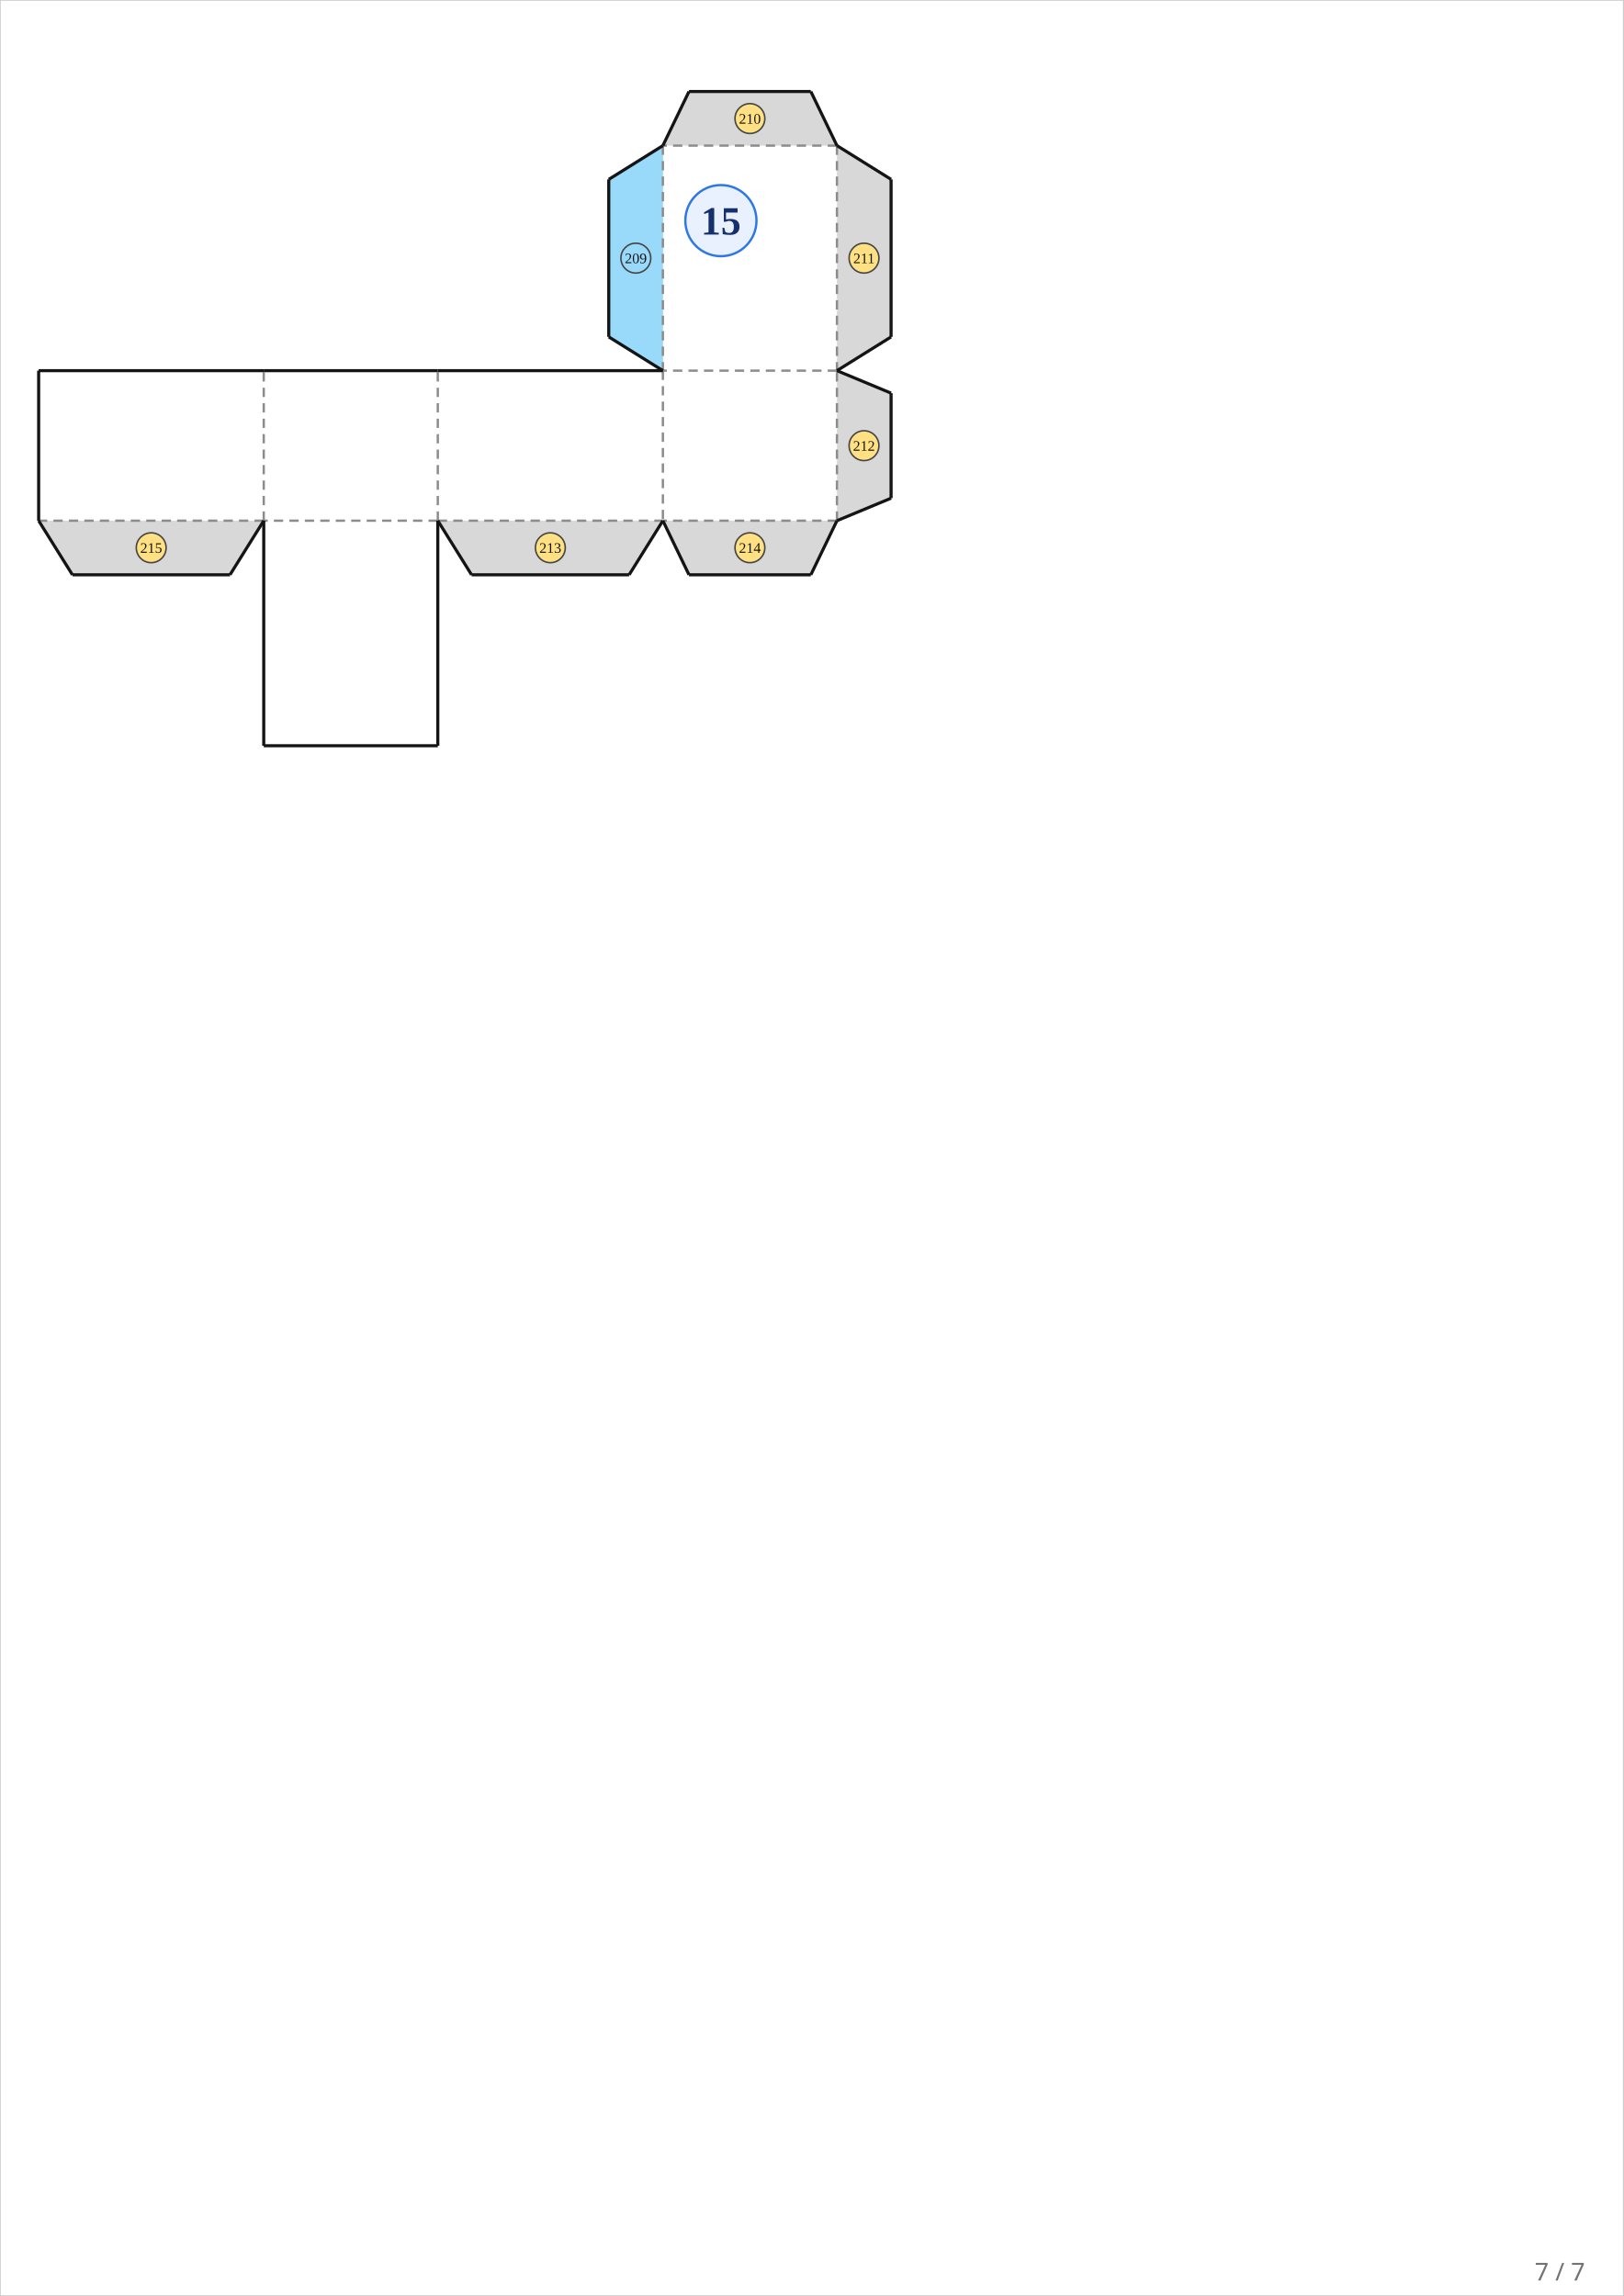
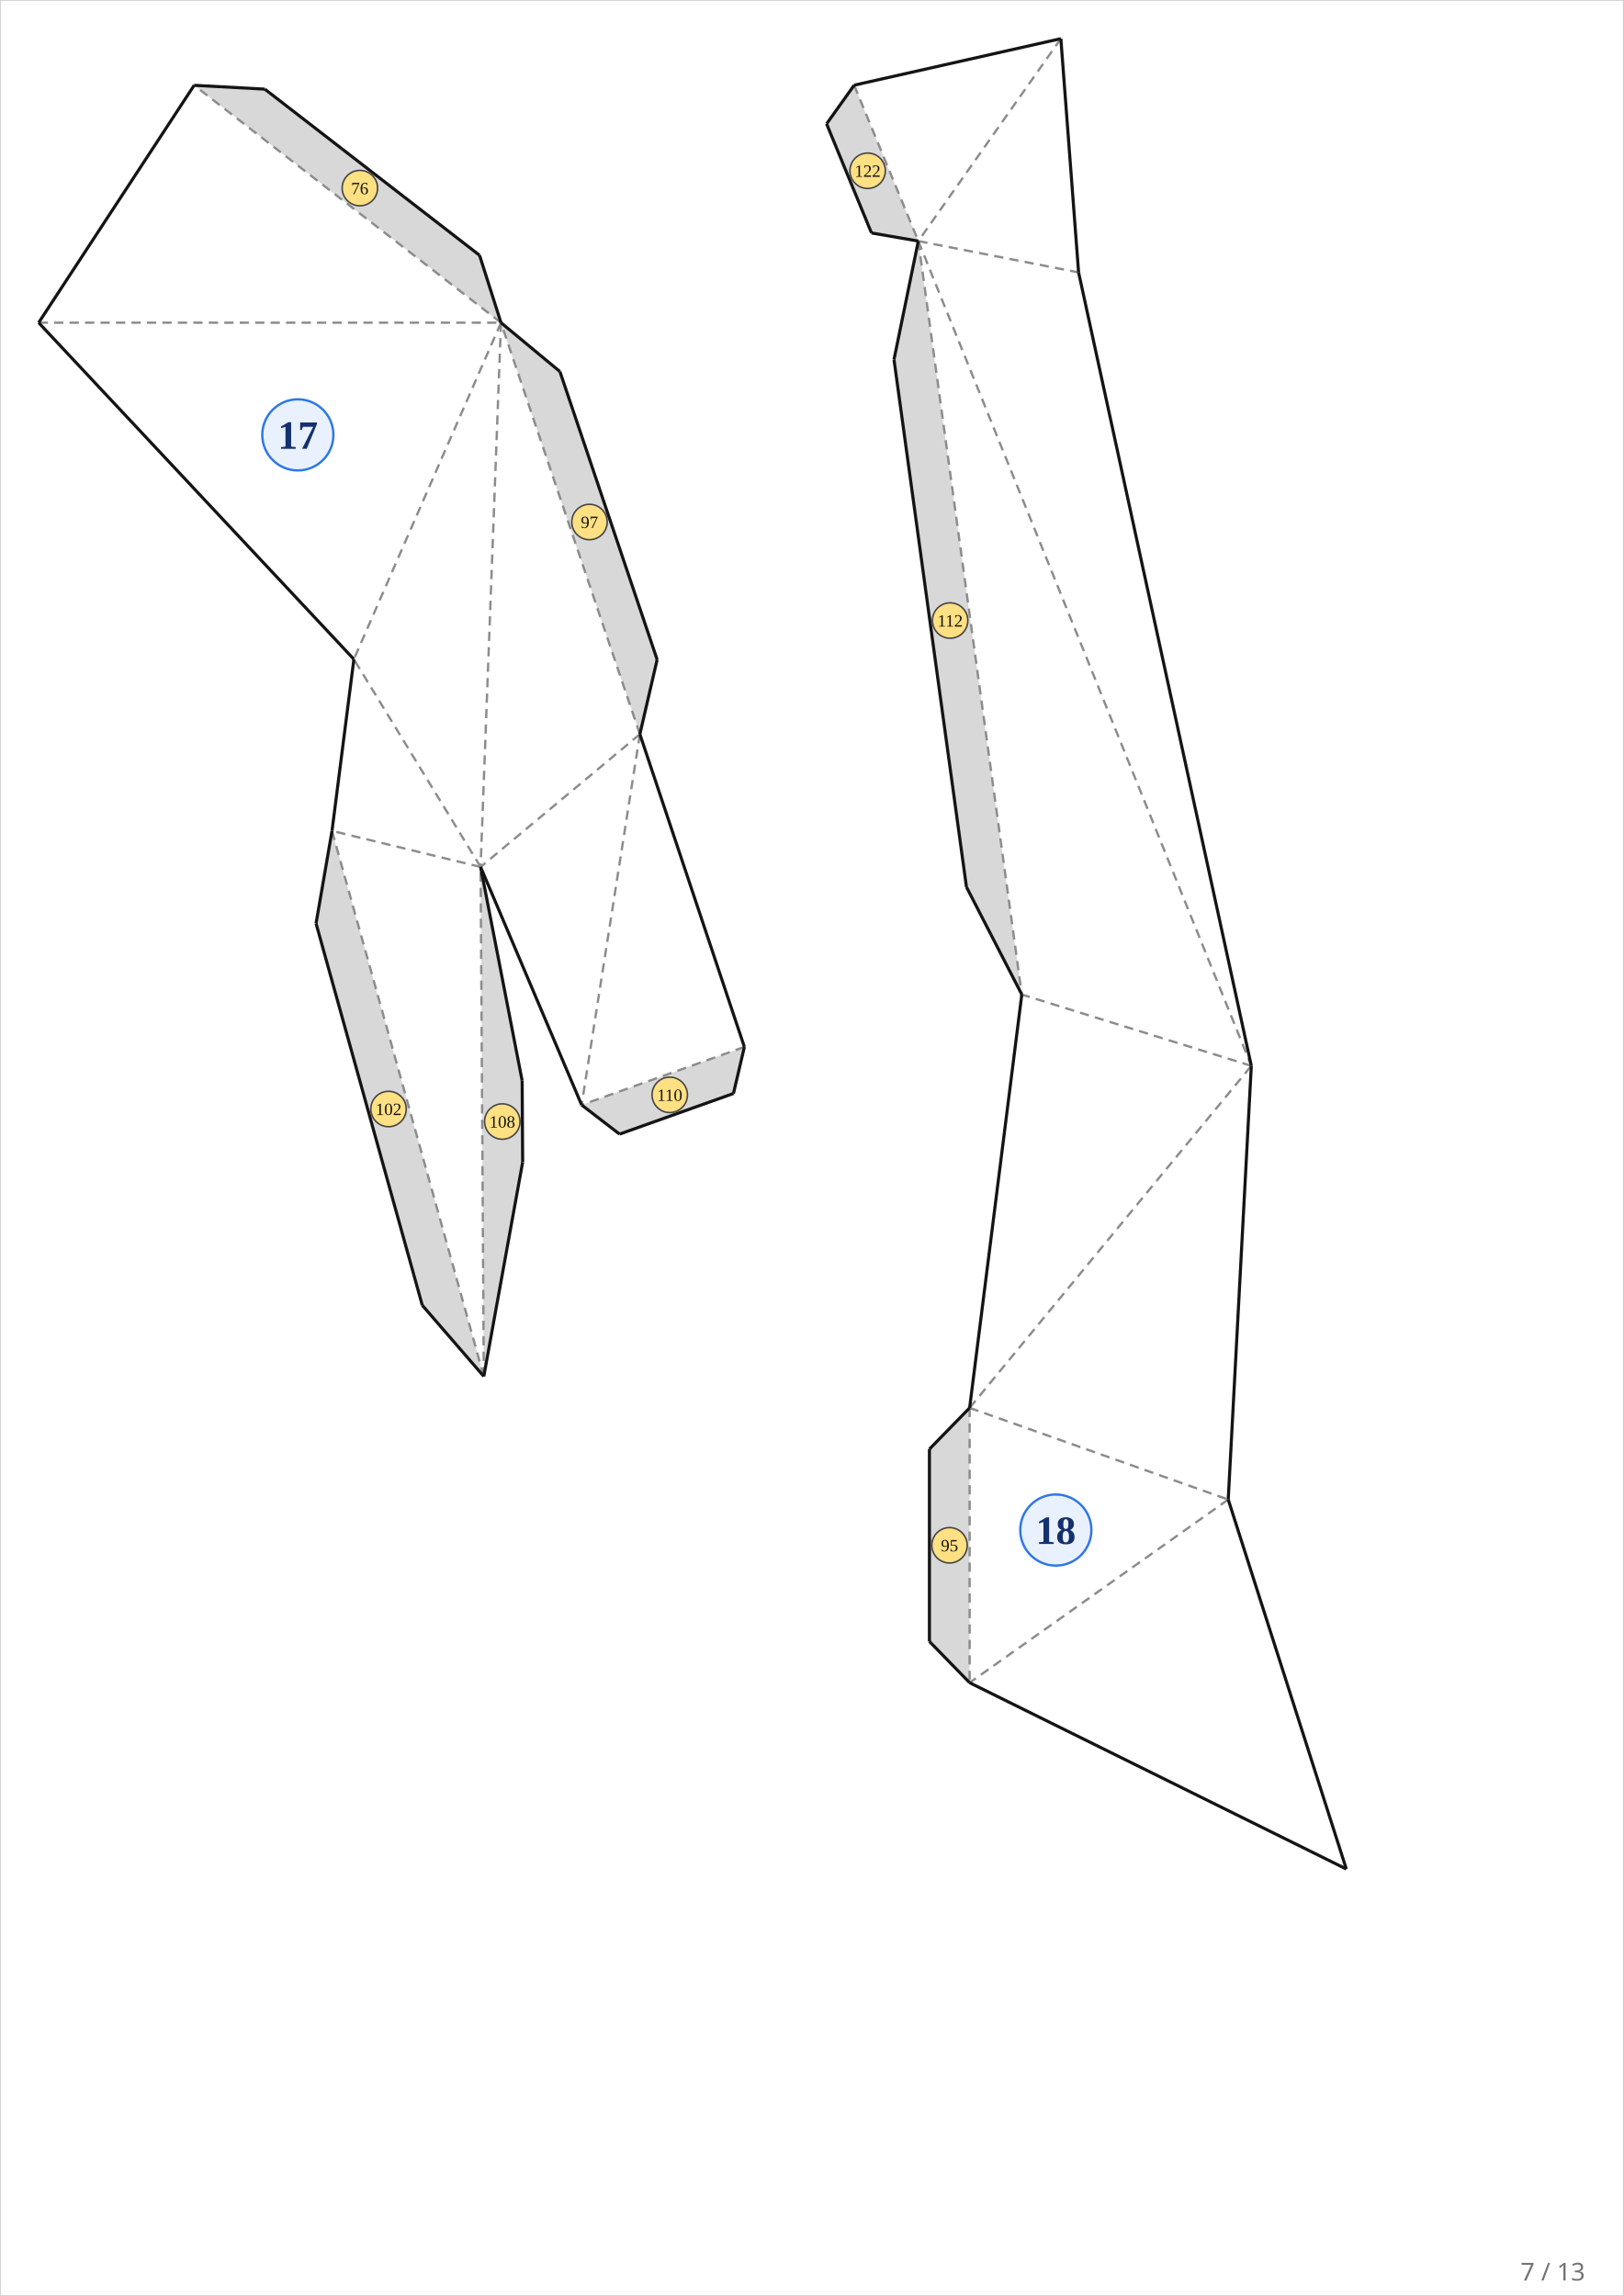
<svg xmlns="http://www.w3.org/2000/svg" width="210.00mm" height="297.00mm" viewBox="0 0 210.00 297.00">
  <rect x="0" y="0" width="210.00" height="297.00" fill="#ffffff" stroke="#cccccc" stroke-width="0.2" />
-   <polygon points="85.734,47.947 78.734,43.58 78.734,23.203 85.734,18.836" fill="rgb(216,216,216)" />
-   <polygon points="85.734,18.836 89.11,11.836 104.869,11.836 108.246,18.836" fill="rgb(216,216,216)" />
-   <polygon points="108.246,47.947 115.246,43.58 115.246,23.203 108.246,18.836" fill="rgb(216,216,216)" />
-   <polygon points="108.246,47.947 115.246,50.857 115.246,64.443 108.246,67.354" fill="rgb(216,216,216)" />
-   <polygon points="85.734,67.354 81.367,74.354 60.989,74.354 56.623,67.354" fill="rgb(216,216,216)" />
-   <polygon points="85.734,67.354 89.11,74.354 104.869,74.354 108.246,67.354" fill="rgb(216,216,216)" />
-   <polygon points="5.0,67.354 9.367,74.354 29.744,74.354 34.111,67.354" fill="rgb(216,216,216)" />
-   <polygon points="85.734,47.947 78.734,43.58 78.734,23.203 85.734,18.836" fill="#99d9fa" />
-   <line x1="108.246" y1="47.947" x2="85.734" y2="47.947" stroke="#8c8c8c" stroke-width="0.3" stroke-dasharray="1.2,0.8" />
-   <line x1="85.734" y1="47.947" x2="85.734" y2="67.354" stroke="#8c8c8c" stroke-width="0.3" stroke-dasharray="1.2,0.8" />
-   <line x1="56.623" y1="67.354" x2="56.623" y2="47.947" stroke="#8c8c8c" stroke-width="0.3" stroke-dasharray="1.2,0.8" />
-   <line x1="34.111" y1="67.354" x2="34.111" y2="47.947" stroke="#8c8c8c" stroke-width="0.3" stroke-dasharray="1.2,0.8" />
-   <line x1="56.623" y1="67.354" x2="34.111" y2="67.354" stroke="#8c8c8c" stroke-width="0.3" stroke-dasharray="1.2,0.8" />
-   <line x1="85.734" y1="18.836" x2="85.734" y2="47.947" stroke="#8c8c8c" stroke-width="0.3" stroke-dasharray="1.2,0.8" />
-   <line x1="108.246" y1="18.836" x2="85.734" y2="18.836" stroke="#8c8c8c" stroke-width="0.3" stroke-dasharray="1.2,0.8" />
-   <line x1="108.246" y1="18.836" x2="108.246" y2="47.947" stroke="#8c8c8c" stroke-width="0.3" stroke-dasharray="1.2,0.8" />
-   <line x1="108.246" y1="67.354" x2="108.246" y2="47.947" stroke="#8c8c8c" stroke-width="0.3" stroke-dasharray="1.2,0.8" />
-   <line x1="56.623" y1="67.354" x2="85.734" y2="67.354" stroke="#8c8c8c" stroke-width="0.3" stroke-dasharray="1.2,0.8" />
-   <line x1="108.246" y1="67.354" x2="85.734" y2="67.354" stroke="#8c8c8c" stroke-width="0.3" stroke-dasharray="1.2,0.8" />
-   <line x1="34.111" y1="67.354" x2="5.0" y2="67.354" stroke="#8c8c8c" stroke-width="0.3" stroke-dasharray="1.2,0.8" />
-   <line x1="56.623" y1="47.947" x2="85.734" y2="47.947" stroke="#141414" stroke-width="0.4" />
-   <line x1="34.111" y1="47.947" x2="56.623" y2="47.947" stroke="#141414" stroke-width="0.4" />
-   <line x1="5.0" y1="47.947" x2="34.111" y2="47.947" stroke="#141414" stroke-width="0.4" />
-   <line x1="5.0" y1="67.354" x2="5.0" y2="47.947" stroke="#141414" stroke-width="0.4" />
-   <line x1="56.623" y1="67.354" x2="56.623" y2="96.464" stroke="#141414" stroke-width="0.4" />
-   <line x1="56.623" y1="96.464" x2="34.111" y2="96.464" stroke="#141414" stroke-width="0.4" />
-   <line x1="34.111" y1="96.464" x2="34.111" y2="67.354" stroke="#141414" stroke-width="0.4" />
-   <line x1="85.734" y1="47.947" x2="78.734" y2="43.58" stroke="#141414" stroke-width="0.4" />
-   <line x1="78.734" y1="43.58" x2="78.734" y2="23.203" stroke="#141414" stroke-width="0.4" />
-   <line x1="78.734" y1="23.203" x2="85.734" y2="18.836" stroke="#141414" stroke-width="0.4" />
-   <line x1="85.734" y1="18.836" x2="89.11" y2="11.836" stroke="#141414" stroke-width="0.4" />
-   <line x1="89.11" y1="11.836" x2="104.869" y2="11.836" stroke="#141414" stroke-width="0.4" />
-   <line x1="104.869" y1="11.836" x2="108.246" y2="18.836" stroke="#141414" stroke-width="0.4" />
-   <line x1="108.246" y1="47.947" x2="115.246" y2="43.58" stroke="#141414" stroke-width="0.4" />
-   <line x1="115.246" y1="43.58" x2="115.246" y2="23.203" stroke="#141414" stroke-width="0.4" />
-   <line x1="115.246" y1="23.203" x2="108.246" y2="18.836" stroke="#141414" stroke-width="0.4" />
-   <line x1="108.246" y1="47.947" x2="115.246" y2="50.857" stroke="#141414" stroke-width="0.4" />
-   <line x1="115.246" y1="50.857" x2="115.246" y2="64.443" stroke="#141414" stroke-width="0.4" />
-   <line x1="115.246" y1="64.443" x2="108.246" y2="67.354" stroke="#141414" stroke-width="0.4" />
-   <line x1="85.734" y1="67.354" x2="81.367" y2="74.354" stroke="#141414" stroke-width="0.4" />
-   <line x1="81.367" y1="74.354" x2="60.989" y2="74.354" stroke="#141414" stroke-width="0.4" />
-   <line x1="60.989" y1="74.354" x2="56.623" y2="67.354" stroke="#141414" stroke-width="0.4" />
-   <line x1="85.734" y1="67.354" x2="89.11" y2="74.354" stroke="#141414" stroke-width="0.4" />
-   <line x1="89.11" y1="74.354" x2="104.869" y2="74.354" stroke="#141414" stroke-width="0.4" />
-   <line x1="104.869" y1="74.354" x2="108.246" y2="67.354" stroke="#141414" stroke-width="0.4" />
-   <line x1="5.0" y1="67.354" x2="9.367" y2="74.354" stroke="#141414" stroke-width="0.4" />
-   <line x1="9.367" y1="74.354" x2="29.744" y2="74.354" stroke="#141414" stroke-width="0.4" />
-   <line x1="29.744" y1="74.354" x2="34.111" y2="67.354" stroke="#141414" stroke-width="0.4" />
-   <circle cx="82.234" cy="33.391" r="1.93" fill="#99d9fa" stroke="#464646" stroke-width="0.2" />
-   <text x="82.234" y="34.05" font-size="1.89" text-anchor="middle" fill="#141414">209</text>
-   <circle cx="96.99" cy="15.336" r="1.93" fill="#ffe082" stroke="#464646" stroke-width="0.2" />
-   <text x="96.99" y="16.00" font-size="1.89" text-anchor="middle" fill="#141414">210</text>
-   <circle cx="111.746" cy="33.391" r="1.93" fill="#ffe082" stroke="#464646" stroke-width="0.2" />
-   <text x="111.746" y="34.05" font-size="1.89" text-anchor="middle" fill="#141414">211</text>
-   <circle cx="111.746" cy="57.65" r="1.93" fill="#ffe082" stroke="#464646" stroke-width="0.2" />
-   <text x="111.746" y="58.31" font-size="1.89" text-anchor="middle" fill="#141414">212</text>
-   <circle cx="71.178" cy="70.854" r="1.93" fill="#ffe082" stroke="#464646" stroke-width="0.2" />
-   <text x="71.178" y="71.51" font-size="1.89" text-anchor="middle" fill="#141414">213</text>
-   <circle cx="96.99" cy="70.854" r="1.93" fill="#ffe082" stroke="#464646" stroke-width="0.2" />
-   <text x="96.99" y="71.51" font-size="1.89" text-anchor="middle" fill="#141414">214</text>
-   <circle cx="19.555" cy="70.854" r="1.93" fill="#ffe082" stroke="#464646" stroke-width="0.2" />
-   <text x="19.555" y="71.51" font-size="1.89" text-anchor="middle" fill="#141414">215</text>
-   <circle cx="93.238" cy="28.54" r="4.60" fill="#eaf1fe" stroke="#2e78e6" stroke-width="0.3" />
-   <text x="93.238" y="30.34" font-size="5.20" text-anchor="middle" fill="#14306e" font-weight="bold">15</text>
-   <text x="205.0" y="295.0" font-size="3.2" text-anchor="end" fill="#737373" font-family="sans-serif">7 / 7</text>
+   <polygon points="25.109,11.036 34.244,11.529 62.023,33.023 64.794,41.741" fill="rgb(216,216,216)" />
+   <polygon points="64.794,41.741 72.416,48.063 84.991,85.325 82.758,94.972" fill="rgb(216,216,216)" />
+   <polygon points="42.941,107.477 40.876,119.455 54.617,168.85 62.571,178.041" fill="rgb(216,216,216)" />
+   <polygon points="62.157,112.146 67.531,139.789 67.597,150.333 62.571,178.041" fill="rgb(216,216,216)" />
+   <polygon points="75.222,142.93 80.126,146.703 94.861,141.45 96.273,135.426" fill="rgb(216,216,216)" />
+   <line x1="64.794" y1="41.741" x2="45.769" y2="85.278" stroke="#8c8c8c" stroke-width="0.3" stroke-dasharray="1.2,0.8" />
+   <line x1="62.157" y1="112.146" x2="45.769" y2="85.278" stroke="#8c8c8c" stroke-width="0.3" stroke-dasharray="1.2,0.8" />
+   <line x1="62.157" y1="112.146" x2="42.941" y2="107.477" stroke="#8c8c8c" stroke-width="0.3" stroke-dasharray="1.2,0.8" />
+   <line x1="5.0" y1="41.741" x2="64.794" y2="41.741" stroke="#8c8c8c" stroke-width="0.3" stroke-dasharray="1.2,0.8" />
+   <line x1="64.794" y1="41.741" x2="62.157" y2="112.146" stroke="#8c8c8c" stroke-width="0.3" stroke-dasharray="1.2,0.8" />
+   <line x1="82.758" y1="94.972" x2="62.157" y2="112.146" stroke="#8c8c8c" stroke-width="0.3" stroke-dasharray="1.2,0.8" />
+   <line x1="82.758" y1="94.972" x2="75.222" y2="142.93" stroke="#8c8c8c" stroke-width="0.3" stroke-dasharray="1.2,0.8" />
+   <line x1="64.794" y1="41.741" x2="25.109" y2="11.036" stroke="#8c8c8c" stroke-width="0.3" stroke-dasharray="1.2,0.8" />
+   <line x1="82.758" y1="94.972" x2="64.794" y2="41.741" stroke="#8c8c8c" stroke-width="0.3" stroke-dasharray="1.2,0.8" />
+   <line x1="62.571" y1="178.041" x2="42.941" y2="107.477" stroke="#8c8c8c" stroke-width="0.3" stroke-dasharray="1.2,0.8" />
+   <line x1="62.571" y1="178.041" x2="62.157" y2="112.146" stroke="#8c8c8c" stroke-width="0.3" stroke-dasharray="1.2,0.8" />
+   <line x1="96.273" y1="135.426" x2="75.222" y2="142.93" stroke="#8c8c8c" stroke-width="0.3" stroke-dasharray="1.2,0.8" />
+   <line x1="5.0" y1="41.741" x2="25.109" y2="11.036" stroke="#141414" stroke-width="0.4" />
+   <line x1="45.769" y1="85.278" x2="5.0" y2="41.741" stroke="#141414" stroke-width="0.4" />
+   <line x1="42.941" y1="107.477" x2="45.769" y2="85.278" stroke="#141414" stroke-width="0.4" />
+   <line x1="75.222" y1="142.93" x2="62.157" y2="112.146" stroke="#141414" stroke-width="0.4" />
+   <line x1="82.758" y1="94.972" x2="96.273" y2="135.427" stroke="#141414" stroke-width="0.4" />
+   <line x1="25.109" y1="11.036" x2="34.244" y2="11.529" stroke="#141414" stroke-width="0.4" />
+   <line x1="34.244" y1="11.529" x2="62.023" y2="33.023" stroke="#141414" stroke-width="0.4" />
+   <line x1="62.023" y1="33.023" x2="64.794" y2="41.741" stroke="#141414" stroke-width="0.4" />
+   <line x1="64.794" y1="41.741" x2="72.416" y2="48.063" stroke="#141414" stroke-width="0.4" />
+   <line x1="72.416" y1="48.063" x2="84.991" y2="85.325" stroke="#141414" stroke-width="0.4" />
+   <line x1="84.991" y1="85.325" x2="82.758" y2="94.972" stroke="#141414" stroke-width="0.4" />
+   <line x1="42.941" y1="107.477" x2="40.876" y2="119.455" stroke="#141414" stroke-width="0.4" />
+   <line x1="40.876" y1="119.455" x2="54.617" y2="168.85" stroke="#141414" stroke-width="0.4" />
+   <line x1="54.617" y1="168.85" x2="62.571" y2="178.041" stroke="#141414" stroke-width="0.4" />
+   <line x1="62.157" y1="112.146" x2="67.531" y2="139.789" stroke="#141414" stroke-width="0.4" />
+   <line x1="67.531" y1="139.789" x2="67.597" y2="150.333" stroke="#141414" stroke-width="0.4" />
+   <line x1="67.597" y1="150.333" x2="62.571" y2="178.041" stroke="#141414" stroke-width="0.4" />
+   <line x1="75.222" y1="142.93" x2="80.126" y2="146.703" stroke="#141414" stroke-width="0.4" />
+   <line x1="80.126" y1="146.703" x2="94.861" y2="141.45" stroke="#141414" stroke-width="0.4" />
+   <line x1="94.861" y1="141.45" x2="96.273" y2="135.426" stroke="#141414" stroke-width="0.4" />
+   <circle cx="46.543" cy="24.332" r="2.29" fill="#ffe082" stroke="#464646" stroke-width="0.2" />
+   <text x="46.543" y="25.12" font-size="2.24" text-anchor="middle" fill="#141414">76</text>
+   <circle cx="76.24" cy="67.525" r="2.29" fill="#ffe082" stroke="#464646" stroke-width="0.2" />
+   <text x="76.24" y="68.31" font-size="2.24" text-anchor="middle" fill="#141414">97</text>
+   <circle cx="50.251" cy="143.456" r="2.29" fill="#ffe082" stroke="#464646" stroke-width="0.2" />
+   <text x="50.251" y="144.24" font-size="2.24" text-anchor="middle" fill="#141414">102</text>
+   <circle cx="64.964" cy="145.077" r="2.29" fill="#ffe082" stroke="#464646" stroke-width="0.2" />
+   <text x="64.964" y="145.86" font-size="2.24" text-anchor="middle" fill="#141414">108</text>
+   <circle cx="86.621" cy="141.627" r="2.29" fill="#ffe082" stroke="#464646" stroke-width="0.2" />
+   <text x="86.621" y="142.41" font-size="2.24" text-anchor="middle" fill="#141414">110</text>
+   <circle cx="38.521" cy="56.254" r="4.60" fill="#eaf1fe" stroke="#2e78e6" stroke-width="0.3" />
+   <text x="38.521" y="58.05" font-size="5.20" text-anchor="middle" fill="#14306e" font-weight="bold">17</text>
+   <polygon points="125.405,217.666 120.206,212.334 120.206,187.449 125.405,182.117" fill="rgb(216,216,216)" />
+   <polygon points="132.154,128.65 124.995,114.738 115.624,46.51 118.768,31.182" fill="rgb(216,216,216)" />
+   <polygon points="118.768,31.182 112.714,30.136 106.907,16.021 110.472,11.018" fill="rgb(216,216,216)" />
+   <line x1="158.852" y1="193.973" x2="125.405" y2="217.667" stroke="#8c8c8c" stroke-width="0.3" stroke-dasharray="1.2,0.8" />
+   <line x1="125.405" y1="182.117" x2="158.852" y2="193.973" stroke="#8c8c8c" stroke-width="0.3" stroke-dasharray="1.2,0.8" />
+   <line x1="125.405" y1="182.117" x2="161.837" y2="137.872" stroke="#8c8c8c" stroke-width="0.3" stroke-dasharray="1.2,0.8" />
+   <line x1="118.768" y1="31.182" x2="161.837" y2="137.872" stroke="#8c8c8c" stroke-width="0.3" stroke-dasharray="1.2,0.8" />
+   <line x1="118.768" y1="31.182" x2="139.499" y2="35.237" stroke="#8c8c8c" stroke-width="0.3" stroke-dasharray="1.2,0.8" />
+   <line x1="137.204" y1="5.0" x2="118.768" y2="31.182" stroke="#8c8c8c" stroke-width="0.3" stroke-dasharray="1.2,0.8" />
+   <line x1="161.837" y1="137.872" x2="132.154" y2="128.65" stroke="#8c8c8c" stroke-width="0.3" stroke-dasharray="1.2,0.8" />
+   <line x1="125.405" y1="182.117" x2="125.405" y2="217.666" stroke="#8c8c8c" stroke-width="0.3" stroke-dasharray="1.2,0.8" />
+   <line x1="118.768" y1="31.182" x2="132.154" y2="128.65" stroke="#8c8c8c" stroke-width="0.3" stroke-dasharray="1.2,0.8" />
+   <line x1="110.472" y1="11.018" x2="118.768" y2="31.182" stroke="#8c8c8c" stroke-width="0.3" stroke-dasharray="1.2,0.8" />
+   <line x1="174.125" y1="241.769" x2="125.405" y2="217.667" stroke="#141414" stroke-width="0.4" />
+   <line x1="158.852" y1="193.973" x2="174.125" y2="241.769" stroke="#141414" stroke-width="0.4" />
+   <line x1="161.837" y1="137.872" x2="158.852" y2="193.973" stroke="#141414" stroke-width="0.4" />
+   <line x1="125.405" y1="182.117" x2="132.154" y2="128.65" stroke="#141414" stroke-width="0.4" />
+   <line x1="139.499" y1="35.237" x2="161.837" y2="137.872" stroke="#141414" stroke-width="0.4" />
+   <line x1="137.204" y1="5.0" x2="139.499" y2="35.237" stroke="#141414" stroke-width="0.4" />
+   <line x1="110.472" y1="11.018" x2="137.204" y2="5.0" stroke="#141414" stroke-width="0.4" />
+   <line x1="125.405" y1="217.666" x2="120.206" y2="212.334" stroke="#141414" stroke-width="0.4" />
+   <line x1="120.206" y1="212.334" x2="120.206" y2="187.449" stroke="#141414" stroke-width="0.4" />
+   <line x1="120.206" y1="187.449" x2="125.405" y2="182.117" stroke="#141414" stroke-width="0.4" />
+   <line x1="132.154" y1="128.65" x2="124.995" y2="114.738" stroke="#141414" stroke-width="0.4" />
+   <line x1="124.995" y1="114.738" x2="115.624" y2="46.51" stroke="#141414" stroke-width="0.4" />
+   <line x1="115.624" y1="46.51" x2="118.768" y2="31.182" stroke="#141414" stroke-width="0.4" />
+   <line x1="118.768" y1="31.182" x2="112.714" y2="30.136" stroke="#141414" stroke-width="0.4" />
+   <line x1="112.714" y1="30.136" x2="106.907" y2="16.021" stroke="#141414" stroke-width="0.4" />
+   <line x1="106.907" y1="16.021" x2="110.472" y2="11.018" stroke="#141414" stroke-width="0.4" />
+   <circle cx="122.806" cy="199.892" r="2.29" fill="#ffe082" stroke="#464646" stroke-width="0.2" />
+   <text x="122.806" y="200.68" font-size="2.24" text-anchor="middle" fill="#141414">95</text>
+   <circle cx="122.885" cy="80.27" r="2.29" fill="#ffe082" stroke="#464646" stroke-width="0.2" />
+   <text x="122.885" y="81.05" font-size="2.24" text-anchor="middle" fill="#141414">112</text>
+   <circle cx="112.215" cy="22.089" r="2.29" fill="#ffe082" stroke="#464646" stroke-width="0.2" />
+   <text x="112.215" y="22.87" font-size="2.24" text-anchor="middle" fill="#141414">122</text>
+   <circle cx="136.554" cy="197.919" r="4.60" fill="#eaf1fe" stroke="#2e78e6" stroke-width="0.3" />
+   <text x="136.554" y="199.72" font-size="5.20" text-anchor="middle" fill="#14306e" font-weight="bold">18</text>
+   <text x="205.0" y="295.0" font-size="3.2" text-anchor="end" fill="#737373" font-family="sans-serif">7 / 13</text>
</svg>
